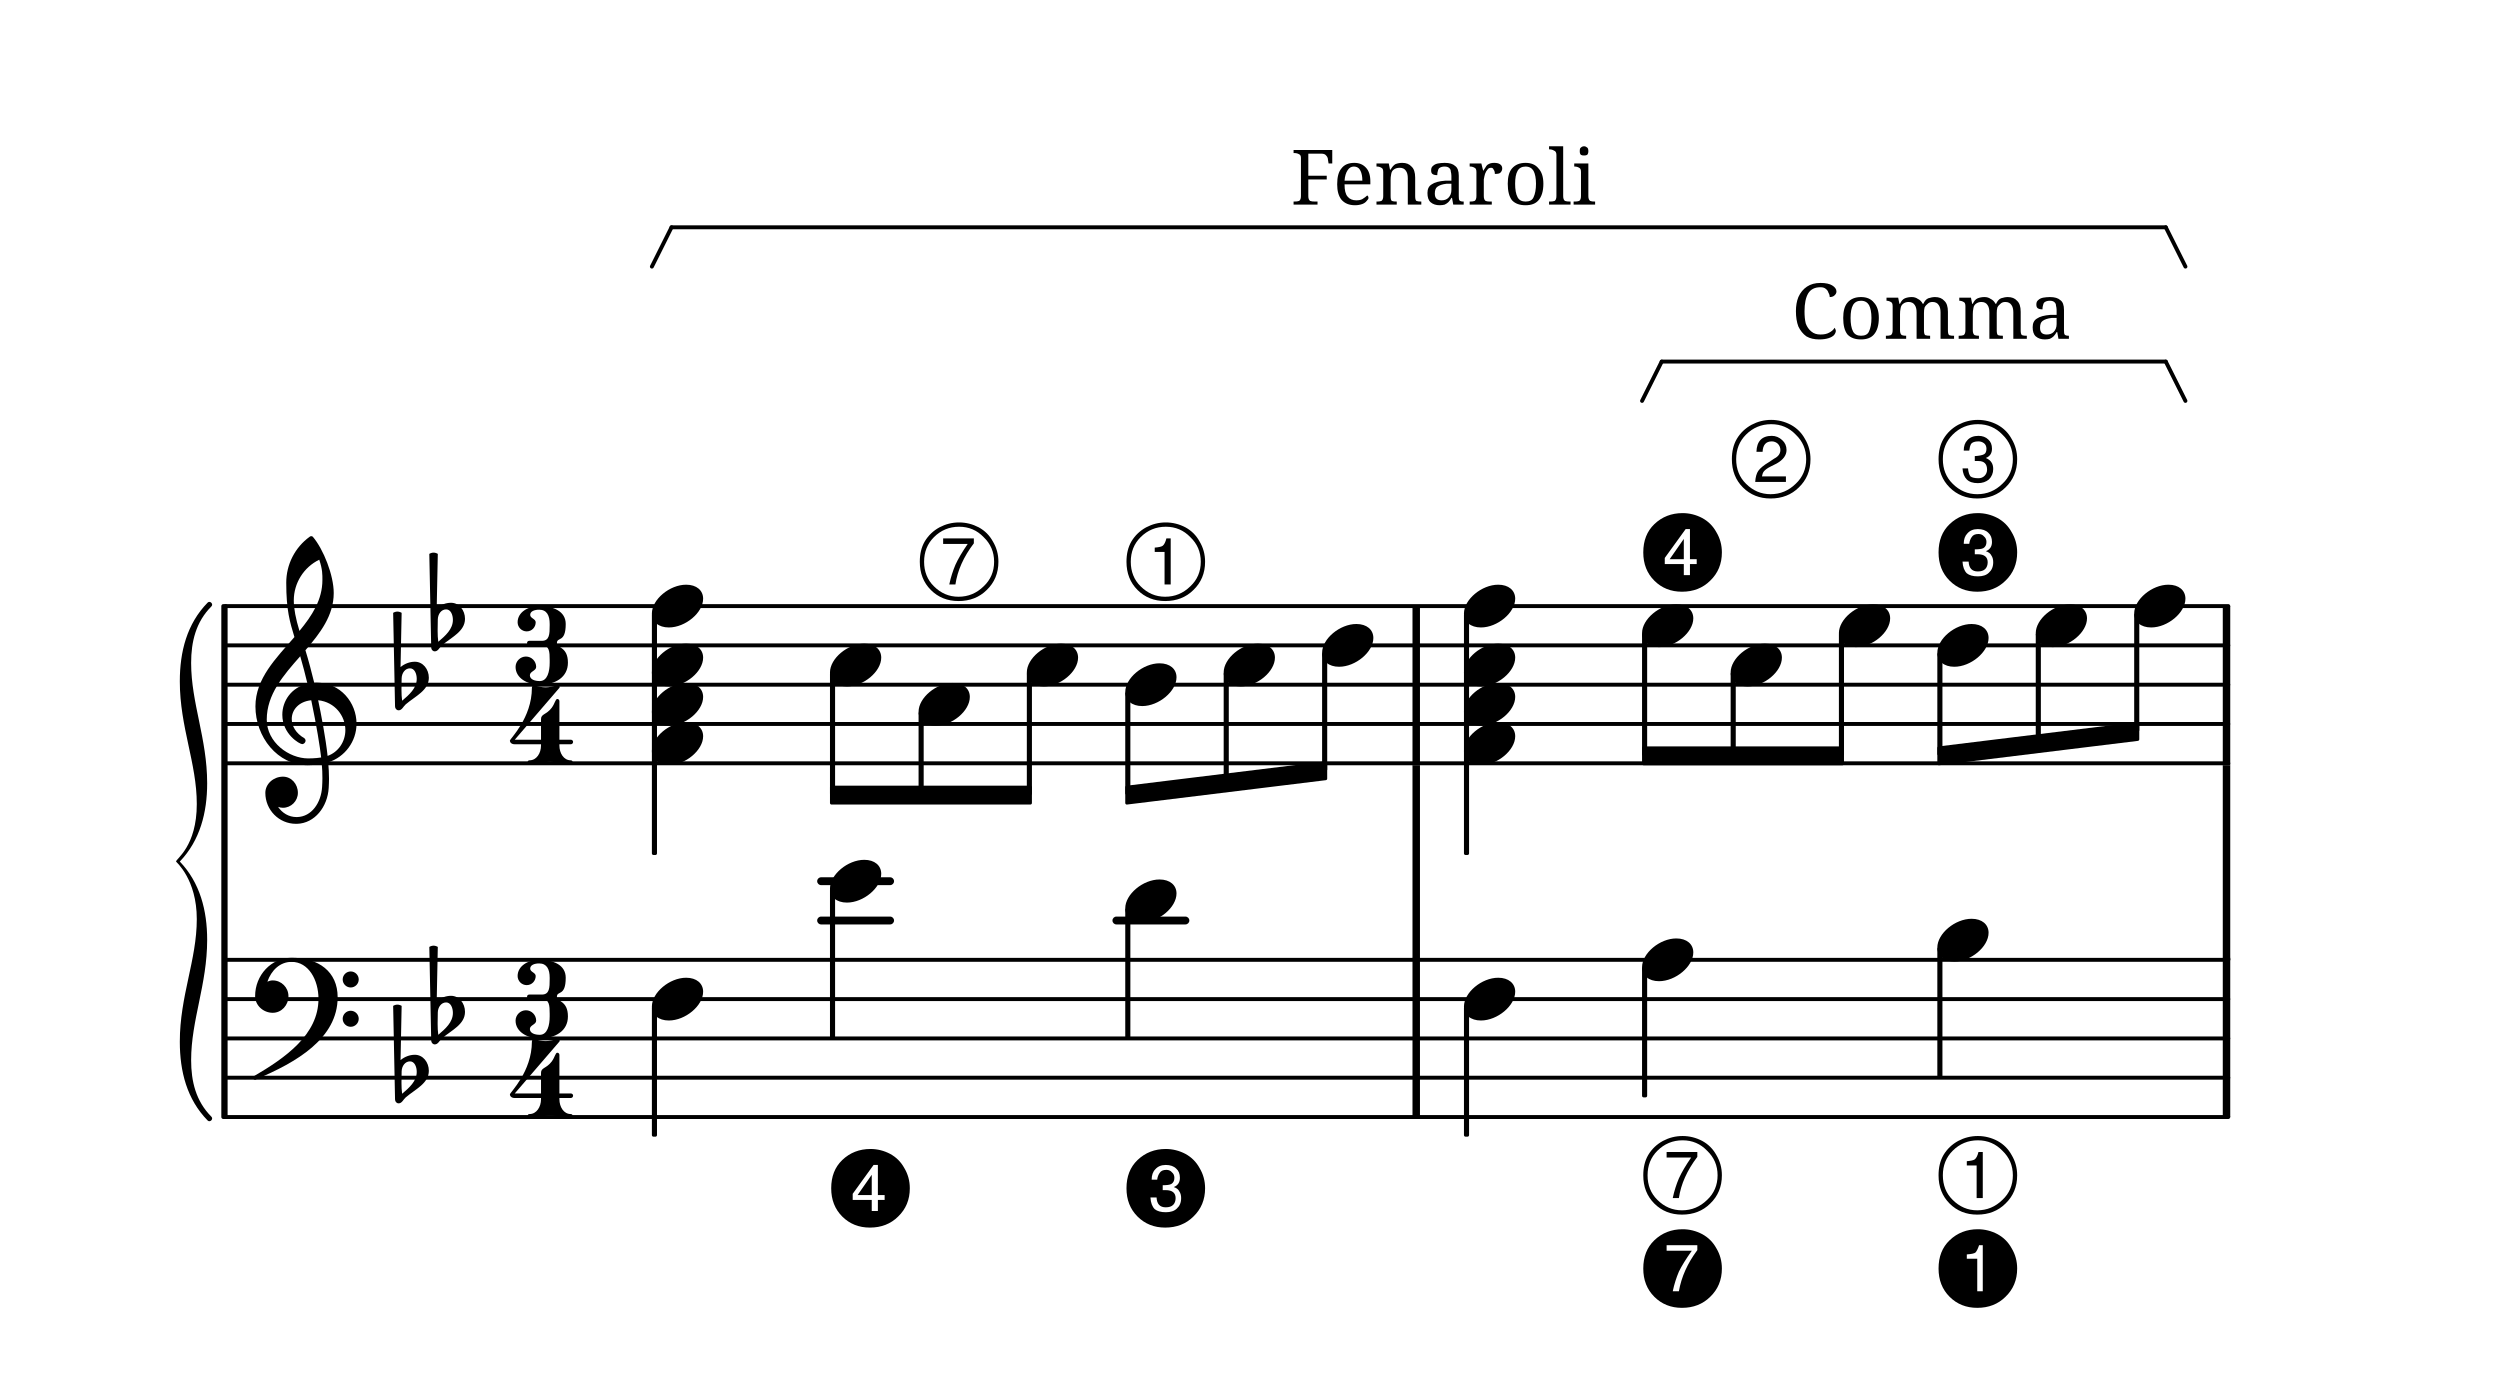
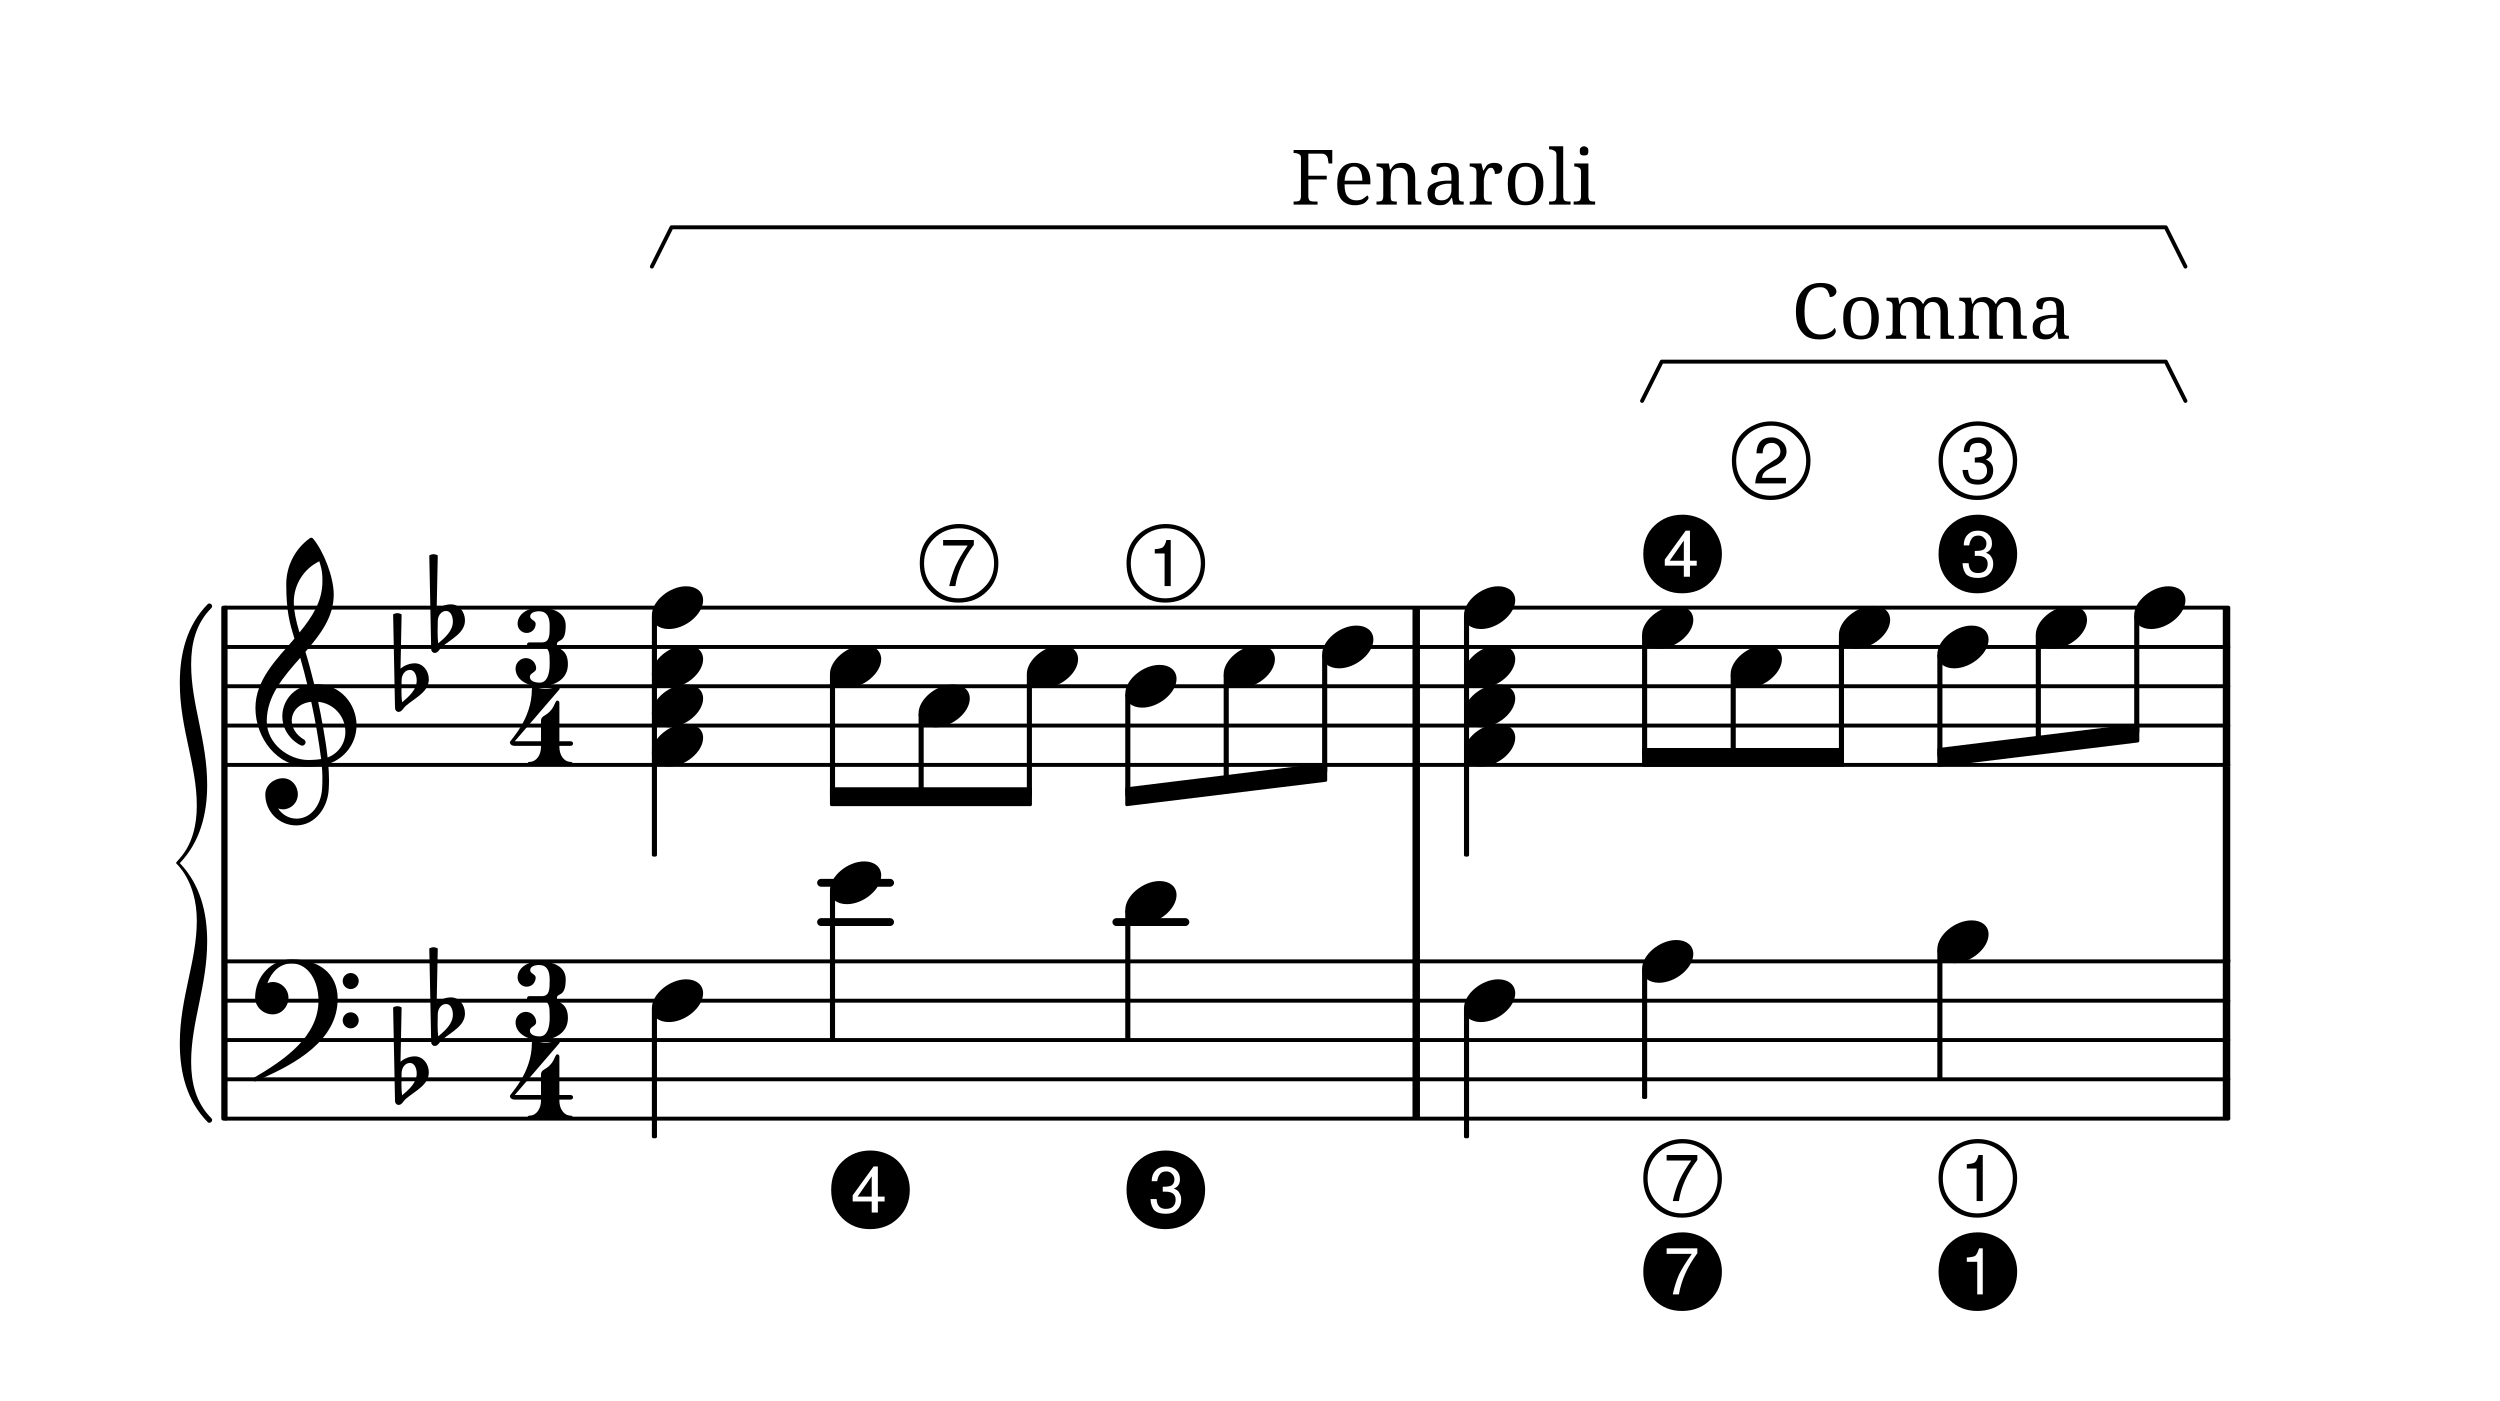
- <svg xmlns="http://www.w3.org/2000/svg" version="1.2" width="111.77mm" height="62.46mm" viewBox="0 -0 63.606 35.545">
-   <style type="text/css">
- 
- tspan { white-space: pre; }
- 
- </style>
-   <g transform="translate(5.6906, 19.4202)">
-     <line stroke-linejoin="round" stroke-linecap="round" stroke-width="0.1" stroke="currentColor" x1="0.05" y1="0" x2="51.002" y2="0" />
-   </g>
-   <g transform="translate(5.6906, 18.4202)">
-     <line stroke-linejoin="round" stroke-linecap="round" stroke-width="0.1" stroke="currentColor" x1="0.05" y1="0" x2="51.002" y2="0" />
-   </g>
-   <g transform="translate(5.6906, 17.4202)">
-     <line stroke-linejoin="round" stroke-linecap="round" stroke-width="0.1" stroke="currentColor" x1="0.05" y1="0" x2="51.002" y2="0" />
-   </g>
-   <g transform="translate(5.6906, 16.4202)">
-     <line stroke-linejoin="round" stroke-linecap="round" stroke-width="0.1" stroke="currentColor" x1="0.05" y1="0" x2="51.002" y2="0" />
-   </g>
-   <g transform="translate(5.6906, 15.4202)">
-     <line stroke-linejoin="round" stroke-linecap="round" stroke-width="0.1" stroke="currentColor" x1="0.05" y1="0" x2="51.002" y2="0" />
-   </g>
-   <g transform="translate(56.553, 3.8453)">
-     <rect x="0" y="15.625" width="0.19" height="4.95" ry="0" fill="currentColor" />
-   </g>
-   <g transform="translate(5.6906, 23.4202)">
-     <rect x="22.613" y="-0.1" width="1.956" height="0.2" ry="0.1" fill="currentColor" />
-   </g>
-   <g transform="translate(5.6906, 22.4202)">
-     <rect x="15.1" y="-0.1" width="1.956" height="0.2" ry="0.1" fill="currentColor" />
-   </g>
-   <g transform="translate(5.6906, 23.4202)">
-     <rect x="15.1" y="-0.1" width="1.956" height="0.2" ry="0.1" fill="currentColor" />
-   </g>
-   <g transform="translate(5.6906, 28.4202)">
-     <line stroke-linejoin="round" stroke-linecap="round" stroke-width="0.1" stroke="currentColor" x1="0.05" y1="0" x2="51.002" y2="0" />
-   </g>
-   <g transform="translate(5.6906, 27.4202)">
-     <line stroke-linejoin="round" stroke-linecap="round" stroke-width="0.1" stroke="currentColor" x1="0.05" y1="0" x2="51.002" y2="0" />
-   </g>
-   <g transform="translate(5.6906, 26.4202)">
-     <line stroke-linejoin="round" stroke-linecap="round" stroke-width="0.1" stroke="currentColor" x1="0.05" y1="0" x2="51.002" y2="0" />
-   </g>
-   <g transform="translate(5.6906, 25.4202)">
-     <line stroke-linejoin="round" stroke-linecap="round" stroke-width="0.1" stroke="currentColor" x1="0.05" y1="0" x2="51.002" y2="0" />
-   </g>
-   <g transform="translate(5.6906, 24.4202)">
-     <line stroke-linejoin="round" stroke-linecap="round" stroke-width="0.1" stroke="currentColor" x1="0.05" y1="0" x2="51.002" y2="0" />
-   </g>
-   <g transform="translate(56.553, 26.4202)">
-     <rect x="0" y="-2.05" width="0.19" height="4.05" ry="0" fill="currentColor" />
-   </g>
-   <g transform="translate(56.553, 17.4202)">
-     <rect x="0" y="-2" width="0.19" height="4.05" ry="0" fill="currentColor" />
-   </g>
-   <g transform="translate(35.9372, 3.8453)">
-     <rect x="0" y="15.625" width="0.19" height="4.95" ry="0" fill="currentColor" />
-   </g>
-   <g transform="translate(35.9372, 26.4202)">
-     <rect x="0" y="-2.05" width="0.19" height="4.05" ry="0" fill="currentColor" />
-   </g>
-   <g transform="translate(35.9372, 17.4202)">
-     <rect x="0" y="-2" width="0.19" height="4.05" ry="0" fill="currentColor" />
-   </g>
-   <g transform="translate(41.7777, 19.2302)">
-     <polygon stroke-linejoin="round" stroke-linecap="round" stroke-width="0.08" fill="currentColor" stroke="currentColor" points="5.098 -0.2 5.098 0.2 0.04 0.2 0.04 -0.2" />
-   </g>
-   <g transform="translate(16.5853, 15.4202)">
-     <path transform="scale(0.004, -0.004)" d="M218 136c66 0 108 -36 108 -89c0 -89 -113 -183 -218 -183c-66 0 -108 36 -108 89c0 89 113 183 218 183z" fill="currentColor" />
-   </g>
-   <g transform="translate(16.5853, 16.9202)">
-     <path transform="scale(0.004, -0.004)" d="M218 136c66 0 108 -36 108 -89c0 -89 -113 -183 -218 -183c-66 0 -108 36 -108 89c0 89 113 183 218 183z" fill="currentColor" />
-   </g>
-   <g transform="translate(16.5853, 17.9202)">
-     <path transform="scale(0.004, -0.004)" d="M218 136c66 0 108 -36 108 -89c0 -89 -113 -183 -218 -183c-66 0 -108 36 -108 89c0 89 113 183 218 183z" fill="currentColor" />
-   </g>
-   <g transform="translate(16.5853, 18.9202)">
-     <path transform="scale(0.004, -0.004)" d="M218 136c66 0 108 -36 108 -89c0 -89 -113 -183 -218 -183c-66 0 -108 36 -108 89c0 89 113 183 218 183z" fill="currentColor" />
-   </g>
-   <g transform="translate(6.4906, 18.4202)">
-     <path transform="scale(0.004, -0.004)" d="M266 -635h-6c-108 0 -195 88 -195 197c0 58 53 103 112 103c54 0 95 -47 95 -103c0 -52 -43 -95 -95 -95c-11 0 -21 2 -31 6c26 -39 68 -65 117 -65h4zM461 -203c68 24 113 90 113 164c0 90 -66 179 -173 190c19 -89 48 -242 60 -354zM74 28c0 -145 141 -247 264 -247 c1 0 47 0 82 6c-7 64 -29 203 -63 364c-79 -8 -124 -61 -124 -119c0 -44 25 -91 81 -123c5 -5 7 -10 7 -15c0 -11 -10 -22 -22 -22c-15 0 -126 62 -126 187c0 88 58 174 160 197c-14 58 -29 117 -46 175c-107 -121 -213 -243 -213 -403zM250 553c-29 96 -52 170 -52 346 c0 115 55 224 149 292c6 5 14 5 20 0c68 -80 133 -245 133 -358c0 -143 -86 -255 -180 -364c21 -68 39 -138 56 -207c2 0 7 1 13 1c155 0 256 -128 256 -261c0 -113 -74 -212 -180 -246c3 -35 5 -70 5 -105c0 -19 -1 -39 -2 -58c-7 -119 -88 -225 -202 -228l1 43 c93 2 153 92 159 191c1 18 2 37 2 55c0 31 -1 61 -4 92c-5 -1 -44 -8 -89 -8c-193 0 -333 180 -333 374c0 177 131 306 248 441zM428 916c0 34 1 66 -20 129c-99 -48 -162 -149 -162 -259c0 -52 12 -115 36 -194c80 97 146 198 146 324z" fill="currentColor" />
-   </g>
-   <g transform="translate(10.1106, 17.4202)">
-     <path transform="scale(0.004, -0.004)" d="M27 41l-1 -66v-11c0 -22 1 -44 4 -66c45 38 93 80 93 139c0 33 -14 67 -43 67c-31 0 -52 -30 -53 -63zM-15 -138l-12 595c8 5 18 8 27 8s19 -3 27 -8l-7 -345c25 21 58 34 91 34c52 0 89 -48 89 -102c0 -80 -86 -117 -147 -169c-15 -13 -24 -38 -45 -38 c-13 0 -23 11 -23 25z" fill="currentColor" />
-   </g>
-   <g transform="translate(11.0306, 15.9202)">
-     <path transform="scale(0.004, -0.004)" d="M27 41l-1 -66v-11c0 -22 1 -44 4 -66c45 38 93 80 93 139c0 33 -14 67 -43 67c-31 0 -52 -30 -53 -63zM-15 -138l-12 595c8 5 18 8 27 8s19 -3 27 -8l-7 -345c25 21 58 34 91 34c52 0 89 -48 89 -102c0 -80 -86 -117 -147 -169c-15 -13 -24 -38 -45 -38 c-13 0 -23 11 -23 25z" fill="currentColor" />
-   </g>
-   <g transform="translate(13.1172, 17.4202)">
-     <path transform="scale(0.004, -0.004)" d="M263 265c0 -33 70 -23 70 -125c0 -92 -79 -140 -179 -140c-79 0 -154 42 -154 113c0 36 30 66 66 66s65 -30 65 -66c0 -25 -40 -28 -40 -53c0 -27 32 -37 63 -37c49 0 63 61 63 117v16c0 54 -2 94 -50 94h-80c-10 0 -14 8 -14 15s4 14 14 14h80c49 0 50 43 50 99v8 c0 54 -18 91 -67 91c-28 0 -57 -9 -57 -33c0 -22 35 -25 35 -47c0 -32 -25 -58 -57 -58s-58 26 -58 58c0 64 67 103 137 103c91 0 169 -33 169 -114c0 -122 -56 -80 -56 -121z" fill="currentColor" />
-   </g>
-   <g transform="translate(12.9806, 19.4362)">
-     <path transform="scale(0.004, -0.004)" d="M196 117h117c0 -48 27 -94 72 -94c8 0 12 -5 12 -11s-4 -12 -12 -12c-44 0 -87 13 -131 13s-87 -13 -131 -13c-8 0 -12 6 -12 12s4 11 12 11c45 0 73 46 73 94zM-2 148c0 12 140 143 140 336c0 10 7 19 16 16c23 -7 47 -13 71 -13s48 6 71 13c14 4 23 -9 17 -16 l-284 -330h167v131c0 34 34 27 68 72c22 30 23 56 36 56c6 0 13 -5 13 -14v-245h72c10 0 15 -7 15 -14s-5 -15 -15 -15h-72v-8h-117v8h-167c-23 0 -31 14 -31 23z" fill="currentColor" />
-   </g>
-   <g transform="translate(16.5853, 25.4202)">
-     <path transform="scale(0.004, -0.004)" d="M218 136c66 0 108 -36 108 -89c0 -89 -113 -183 -218 -183c-66 0 -108 36 -108 89c0 89 113 183 218 183z" fill="currentColor" />
-   </g>
-   <g transform="translate(6.4906, 25.4202)">
-     <path transform="scale(0.004, -0.004)" d="M557 -125c0 28 23 51 51 51s51 -23 51 -51s-23 -51 -51 -51s-51 23 -51 51zM557 125c0 28 23 51 51 51s51 -23 51 -51s-23 -51 -51 -51s-51 23 -51 51zM232 263c172 0 293 -88 293 -251c0 -263 -263 -414 -516 -521c-3 -3 -6 -4 -9 -4c-7 0 -13 6 -13 13c0 3 1 6 4 9 c202 118 412 265 412 493c0 120 -63 235 -171 235c-74 0 -129 -54 -154 -126c11 5 22 8 34 8c55 0 100 -45 100 -100c0 -58 -44 -106 -100 -106c-60 0 -112 47 -112 106c0 133 102 244 232 244z" fill="currentColor" />
-   </g>
-   <g transform="translate(10.1106, 27.4202)">
-     <path transform="scale(0.004, -0.004)" d="M27 41l-1 -66v-11c0 -22 1 -44 4 -66c45 38 93 80 93 139c0 33 -14 67 -43 67c-31 0 -52 -30 -53 -63zM-15 -138l-12 595c8 5 18 8 27 8s19 -3 27 -8l-7 -345c25 21 58 34 91 34c52 0 89 -48 89 -102c0 -80 -86 -117 -147 -169c-15 -13 -24 -38 -45 -38 c-13 0 -23 11 -23 25z" fill="currentColor" />
-   </g>
-   <g transform="translate(11.0306, 25.9202)">
-     <path transform="scale(0.004, -0.004)" d="M27 41l-1 -66v-11c0 -22 1 -44 4 -66c45 38 93 80 93 139c0 33 -14 67 -43 67c-31 0 -52 -30 -53 -63zM-15 -138l-12 595c8 5 18 8 27 8s19 -3 27 -8l-7 -345c25 21 58 34 91 34c52 0 89 -48 89 -102c0 -80 -86 -117 -147 -169c-15 -13 -24 -38 -45 -38 c-13 0 -23 11 -23 25z" fill="currentColor" />
-   </g>
-   <g transform="translate(13.1172, 26.4202)">
-     <path transform="scale(0.004, -0.004)" d="M263 265c0 -33 70 -23 70 -125c0 -92 -79 -140 -179 -140c-79 0 -154 42 -154 113c0 36 30 66 66 66s65 -30 65 -66c0 -25 -40 -28 -40 -53c0 -27 32 -37 63 -37c49 0 63 61 63 117v16c0 54 -2 94 -50 94h-80c-10 0 -14 8 -14 15s4 14 14 14h80c49 0 50 43 50 99v8 c0 54 -18 91 -67 91c-28 0 -57 -9 -57 -33c0 -22 35 -25 35 -47c0 -32 -25 -58 -57 -58s-58 26 -58 58c0 64 67 103 137 103c91 0 169 -33 169 -114c0 -122 -56 -80 -56 -121z" fill="currentColor" />
-   </g>
-   <g transform="translate(12.9806, 28.4362)">
-     <path transform="scale(0.004, -0.004)" d="M196 117h117c0 -48 27 -94 72 -94c8 0 12 -5 12 -11s-4 -12 -12 -12c-44 0 -87 13 -131 13s-87 -13 -131 -13c-8 0 -12 6 -12 12s4 11 12 11c45 0 73 46 73 94zM-2 148c0 12 140 143 140 336c0 10 7 19 16 16c23 -7 47 -13 71 -13s48 6 71 13c14 4 23 -9 17 -16 l-284 -330h167v131c0 34 34 27 68 72c22 30 23 56 36 56c6 0 13 -5 13 -14v-245h72c10 0 15 -7 15 -14s-5 -15 -15 -15h-72v-8h-117v8h-167c-23 0 -31 14 -31 23z" fill="currentColor" />
-   </g>
-   <g transform="translate(16.6503, 17.4202)">
-     <rect x="-0.065" y="-1.814" width="0.13" height="6.147" ry="0.04" fill="currentColor" />
-   </g>
-   <g transform="translate(16.6503, 26.4202)">
-     <rect x="-0.065" y="-0.814" width="0.13" height="3.314" ry="0.04" fill="currentColor" />
-   </g>
-   <g transform="translate(21.1165, 16.9202)">
-     <path transform="scale(0.004, -0.004)" d="M218 136c66 0 108 -36 108 -89c0 -89 -113 -183 -218 -183c-66 0 -108 36 -108 89c0 89 113 183 218 183z" fill="currentColor" />
-   </g>
-   <g transform="translate(21.1165, 22.4202)">
-     <path transform="scale(0.004, -0.004)" d="M218 136c66 0 108 -36 108 -89c0 -89 -113 -183 -218 -183c-66 0 -108 36 -108 89c0 89 113 183 218 183z" fill="currentColor" />
-   </g>
-   <g class="scale-degree">
-     <g transform="translate(21.1165, 30.8112)">
-       <text font-family="serif" font-size="2.2" text-anchor="start" fill="currentColor">
-         <tspan>➍</tspan>
-       </text>
-     </g>
-   </g>
-   <g transform="translate(21.1815, 17.4202)">
-     <rect x="-0.065" y="-0.314" width="0.13" height="3.124" ry="0.04" fill="currentColor" />
-   </g>
-   <g transform="translate(21.1815, 26.4202)">
-     <rect x="-0.065" y="-3.814" width="0.13" height="3.814" ry="0.04" fill="currentColor" />
-   </g>
-   <g transform="translate(23.3707, 17.9202)">
-     <path transform="scale(0.004, -0.004)" d="M218 136c66 0 108 -36 108 -89c0 -89 -113 -183 -218 -183c-66 0 -108 36 -108 89c0 89 113 183 218 183z" fill="currentColor" />
-   </g>
-   <g class="scale-degree">
-     <g transform="translate(23.3707, 14.8702)">
-       <text font-family="serif" font-size="2.2" text-anchor="start" fill="currentColor">
-         <tspan>➆</tspan>
-       </text>
-     </g>
-   </g>
-   <g transform="translate(23.4357, 17.4202)">
-     <rect x="-0.065" y="0.686" width="0.13" height="2.124" ry="0.04" fill="currentColor" />
-   </g>
-   <g class="schema">
-     <g transform="translate(45.5833, 8.6204)">
-       <text font-family="serif" font-size="1.96" text-anchor="start" fill="currentColor">
-         <tspan>Comma</tspan>
-       </text>
-     </g>
-   </g>
-   <g transform="translate(26.1249, 16.9202)">
-     <path transform="scale(0.004, -0.004)" d="M218 136c66 0 108 -36 108 -89c0 -89 -113 -183 -218 -183c-66 0 -108 36 -108 89c0 89 113 183 218 183z" fill="currentColor" />
-   </g>
-   <g transform="translate(26.1899, 17.4202)">
-     <rect x="-0.065" y="-0.314" width="0.13" height="3.124" ry="0.04" fill="currentColor" />
-   </g>
-   <g class="schema">
-     <g transform="translate(41.7777, 9.2)">
-       <line stroke-linejoin="round" stroke-linecap="round" stroke-width="0.1" stroke="currentColor" x1="13.325" y1="-0" x2="13.825" y2="1" />
-     </g>
-     <g transform="translate(41.7777, 9.2)">
-       <line stroke-linejoin="round" stroke-linecap="round" stroke-width="0.1" stroke="currentColor" x1="0.5" y1="-0" x2="0" y2="1" />
-     </g>
-     <g transform="translate(41.7777, 9.2)">
-       <line stroke-linejoin="round" stroke-linecap="round" stroke-width="0.1" stroke="currentColor" x1="0.5" y1="-0" x2="13.325" y2="-0" />
-     </g>
-   </g>
-   <g transform="translate(28.6291, 17.4202)">
-     <path transform="scale(0.004, -0.004)" d="M218 136c66 0 108 -36 108 -89c0 -89 -113 -183 -218 -183c-66 0 -108 36 -108 89c0 89 113 183 218 183z" fill="currentColor" />
-   </g>
-   <g class="scale-degree">
-     <g transform="translate(28.6291, 14.8702)">
-       <text font-family="serif" font-size="2.2" text-anchor="start" fill="currentColor">
-         <tspan>➀</tspan>
-       </text>
-     </g>
-   </g>
-   <g transform="translate(28.6291, 22.9202)">
-     <path transform="scale(0.004, -0.004)" d="M218 136c66 0 108 -36 108 -89c0 -89 -113 -183 -218 -183c-66 0 -108 36 -108 89c0 89 113 183 218 183z" fill="currentColor" />
-   </g>
-   <g class="scale-degree">
-     <g transform="translate(28.6291, 30.8112)">
-       <text font-family="serif" font-size="2.2" text-anchor="start" fill="currentColor">
-         <tspan>➌</tspan>
-       </text>
-     </g>
-   </g>
-   <g transform="translate(28.6941, 17.4202)">
-     <rect x="-0.065" y="0.186" width="0.13" height="2.616" ry="0.04" fill="currentColor" />
-   </g>
-   <g transform="translate(28.6941, 26.4202)">
-     <rect x="-0.065" y="-3.314" width="0.13" height="3.314" ry="0.04" fill="currentColor" />
-   </g>
-   <g transform="translate(31.1333, 16.9202)">
-     <path transform="scale(0.004, -0.004)" d="M218 136c66 0 108 -36 108 -89c0 -89 -113 -183 -218 -183c-66 0 -108 36 -108 89c0 89 113 183 218 183z" fill="currentColor" />
-   </g>
-   <g transform="translate(31.1983, 17.4202)">
-     <rect x="-0.065" y="-0.314" width="0.13" height="2.814" ry="0.04" fill="currentColor" />
-   </g>
-   <g transform="translate(33.6375, 16.4202)">
-     <path transform="scale(0.004, -0.004)" d="M218 136c66 0 108 -36 108 -89c0 -89 -113 -183 -218 -183c-66 0 -108 36 -108 89c0 89 113 183 218 183z" fill="currentColor" />
-   </g>
-   <g transform="translate(33.7025, 17.4202)">
-     <rect x="-0.065" y="-0.814" width="0.13" height="3.012" ry="0.04" fill="currentColor" />
-   </g>
-   <g transform="translate(28.6291, 20.2302)">
-     <polygon stroke-linejoin="round" stroke-linecap="round" stroke-width="0.08" fill="currentColor" stroke="currentColor" points="5.098 -0.82 5.098 -0.42 0.04 0.2 0.04 -0.2" />
-   </g>
-   <g transform="translate(21.1165, 20.2302)">
-     <polygon stroke-linejoin="round" stroke-linecap="round" stroke-width="0.08" fill="currentColor" stroke="currentColor" points="5.098 -0.2 5.098 0.2 0.04 0.2 0.04 -0.2" />
-   </g>
-   <g transform="translate(37.2466, 15.4202)">
-     <path transform="scale(0.004, -0.004)" d="M218 136c66 0 108 -36 108 -89c0 -89 -113 -183 -218 -183c-66 0 -108 36 -108 89c0 89 113 183 218 183z" fill="currentColor" />
-   </g>
-   <g transform="translate(37.2466, 16.9202)">
-     <path transform="scale(0.004, -0.004)" d="M218 136c66 0 108 -36 108 -89c0 -89 -113 -183 -218 -183c-66 0 -108 36 -108 89c0 89 113 183 218 183z" fill="currentColor" />
-   </g>
-   <g transform="translate(37.2466, 17.9202)">
-     <path transform="scale(0.004, -0.004)" d="M218 136c66 0 108 -36 108 -89c0 -89 -113 -183 -218 -183c-66 0 -108 36 -108 89c0 89 113 183 218 183z" fill="currentColor" />
-   </g>
-   <g transform="translate(37.2466, 18.9202)">
-     <path transform="scale(0.004, -0.004)" d="M218 136c66 0 108 -36 108 -89c0 -89 -113 -183 -218 -183c-66 0 -108 36 -108 89c0 89 113 183 218 183z" fill="currentColor" />
-   </g>
-   <g transform="translate(37.2466, 25.4202)">
-     <path transform="scale(0.004, -0.004)" d="M218 136c66 0 108 -36 108 -89c0 -89 -113 -183 -218 -183c-66 0 -108 36 -108 89c0 89 113 183 218 183z" fill="currentColor" />
-   </g>
-   <g transform="translate(5.6306, 21.9202)">
-     <rect x="0" y="-6.55" width="0.16" height="13.1" ry="0.05" fill="currentColor" />
-   </g>
-   <g transform="translate(37.3116, 17.4202)">
-     <rect x="-0.065" y="-1.814" width="0.13" height="6.147" ry="0.04" fill="currentColor" />
-   </g>
-   <g transform="translate(37.3116, 26.4202)">
-     <rect x="-0.065" y="-0.814" width="0.13" height="3.314" ry="0.04" fill="currentColor" />
-   </g>
-   <g transform="translate(49.2904, 19.2302)">
-     <polygon stroke-linejoin="round" stroke-linecap="round" stroke-width="0.08" fill="currentColor" stroke="currentColor" points="5.098 -0.82 5.098 -0.42 0.04 0.2 0.04 -0.2" />
-   </g>
-   <g transform="translate(5.3306, 21.9202)">
-     <path transform="scale(0.004, -0.004)" d="M-81 -366c0 255 -132 363 -132 366c0 18 132 96 132 366c0 261 -108 489 -108 780c0 189 45 366 177 501c15 15 39 -9 24 -24c-99 -99 -129 -225 -129 -360c0 -255 102 -480 102 -765c0 -186 -45 -363 -174 -498c129 -135 174 -312 174 -498c0 -285 -102 -510 -102 -765 c0 -135 30 -261 129 -360c15 -15 -9 -39 -24 -24c-132 135 -177 312 -177 501c0 291 108 519 108 780z" fill="currentColor" />
-   </g>
-   <g transform="translate(41.7777, 15.9202)">
-     <path transform="scale(0.004, -0.004)" d="M218 136c66 0 108 -36 108 -89c0 -89 -113 -183 -218 -183c-66 0 -108 36 -108 89c0 89 113 183 218 183z" fill="currentColor" />
-   </g>
-   <g class="scale-degree">
-     <g transform="translate(41.7777, 14.633)">
-       <text font-family="serif" font-size="2.2" text-anchor="start" fill="currentColor">
-         <tspan>➍</tspan>
-       </text>
-     </g>
-   </g>
-   <g transform="translate(41.7777, 24.4202)">
-     <path transform="scale(0.004, -0.004)" d="M218 136c66 0 108 -36 108 -89c0 -89 -113 -183 -218 -183c-66 0 -108 36 -108 89c0 89 113 183 218 183z" fill="currentColor" />
-   </g>
-   <g class="scale-degree">
-     <g transform="translate(41.7777, 30.4812)">
-       <text font-family="serif" font-size="2.2" text-anchor="start" fill="currentColor">
-         <tspan>➆</tspan>
-       </text>
-     </g>
-   </g>
-   <g class="scale-degree">
-     <g transform="translate(41.7777, 32.8531)">
-       <text font-family="serif" font-size="2.2" text-anchor="start" fill="currentColor">
-         <tspan>➐</tspan>
-       </text>
-     </g>
-   </g>
-   <g transform="translate(41.8427, 17.4202)">
-     <rect x="-0.065" y="-1.314" width="0.13" height="3.124" ry="0.04" fill="currentColor" />
-   </g>
-   <g transform="translate(41.8427, 26.4202)">
-     <rect x="-0.065" y="-1.814" width="0.13" height="3.314" ry="0.04" fill="currentColor" />
-   </g>
-   <g transform="translate(44.0319, 16.9202)">
-     <path transform="scale(0.004, -0.004)" d="M218 136c66 0 108 -36 108 -89c0 -89 -113 -183 -218 -183c-66 0 -108 36 -108 89c0 89 113 183 218 183z" fill="currentColor" />
-   </g>
-   <g class="scale-degree">
-     <g transform="translate(44.0319, 12.2611)">
-       <text font-family="serif" font-size="2.2" text-anchor="start" fill="currentColor">
-         <tspan>➁</tspan>
-       </text>
-     </g>
-   </g>
-   <g transform="translate(44.0969, 17.4202)">
-     <rect x="-0.065" y="-0.314" width="0.13" height="2.124" ry="0.04" fill="currentColor" />
-   </g>
-   <g transform="translate(46.7861, 15.9202)">
-     <path transform="scale(0.004, -0.004)" d="M218 136c66 0 108 -36 108 -89c0 -89 -113 -183 -218 -183c-66 0 -108 36 -108 89c0 89 113 183 218 183z" fill="currentColor" />
-   </g>
-   <g transform="translate(46.8511, 17.4202)">
-     <rect x="-0.065" y="-1.314" width="0.13" height="3.124" ry="0.04" fill="currentColor" />
-   </g>
-   <g transform="translate(49.2904, 16.4202)">
-     <path transform="scale(0.004, -0.004)" d="M218 136c66 0 108 -36 108 -89c0 -89 -113 -183 -218 -183c-66 0 -108 36 -108 89c0 89 113 183 218 183z" fill="currentColor" />
-   </g>
-   <g class="scale-degree">
-     <g transform="translate(49.2904, 14.633)">
-       <text font-family="serif" font-size="2.2" text-anchor="start" fill="currentColor">
-         <tspan>➌</tspan>
-       </text>
-     </g>
-   </g>
-   <g class="scale-degree">
-     <g transform="translate(49.2904, 12.2611)">
-       <text font-family="serif" font-size="2.2" text-anchor="start" fill="currentColor">
-         <tspan>➂</tspan>
-       </text>
-     </g>
-   </g>
-   <g transform="translate(49.2904, 23.9202)">
-     <path transform="scale(0.004, -0.004)" d="M218 136c66 0 108 -36 108 -89c0 -89 -113 -183 -218 -183c-66 0 -108 36 -108 89c0 89 113 183 218 183z" fill="currentColor" />
-   </g>
-   <g class="scale-degree">
-     <g transform="translate(49.2904, 30.4812)">
-       <text font-family="serif" font-size="2.2" text-anchor="start" fill="currentColor">
-         <tspan>➀</tspan>
-       </text>
-     </g>
-   </g>
-   <g class="scale-degree">
-     <g transform="translate(49.2904, 32.8531)">
-       <text font-family="serif" font-size="2.2" text-anchor="start" fill="currentColor">
-         <tspan>➊</tspan>
-       </text>
-     </g>
-   </g>
-   <g transform="translate(49.3554, 17.4202)">
-     <rect x="-0.065" y="-0.814" width="0.13" height="2.616" ry="0.04" fill="currentColor" />
-   </g>
-   <g transform="translate(49.3554, 26.4202)">
-     <rect x="-0.065" y="-2.314" width="0.13" height="3.314" ry="0.04" fill="currentColor" />
-   </g>
-   <g class="schema">
-     <g transform="translate(32.8335, 5.2062)">
-       <text font-family="serif" font-size="1.96" text-anchor="start" fill="currentColor">
-         <tspan>Fenaroli</tspan>
-       </text>
-     </g>
-   </g>
-   <g transform="translate(51.7946, 15.9202)">
-     <path transform="scale(0.004, -0.004)" d="M218 136c66 0 108 -36 108 -89c0 -89 -113 -183 -218 -183c-66 0 -108 36 -108 89c0 89 113 183 218 183z" fill="currentColor" />
-   </g>
-   <g transform="translate(51.8596, 17.4202)">
-     <rect x="-0.065" y="-1.314" width="0.13" height="2.814" ry="0.04" fill="currentColor" />
-   </g>
-   <g class="schema">
-     <g transform="translate(16.5853, 5.783)">
-       <line stroke-linejoin="round" stroke-linecap="round" stroke-width="0.1" stroke="currentColor" x1="38.518" y1="-0" x2="39.018" y2="1" />
-     </g>
-     <g transform="translate(16.5853, 5.783)">
-       <line stroke-linejoin="round" stroke-linecap="round" stroke-width="0.1" stroke="currentColor" x1="0.5" y1="-0" x2="0" y2="1" />
-     </g>
-     <g transform="translate(16.5853, 5.783)">
-       <line stroke-linejoin="round" stroke-linecap="round" stroke-width="0.1" stroke="currentColor" x1="0.5" y1="-0" x2="38.518" y2="-0" />
-     </g>
-   </g>
-   <g transform="translate(54.2988, 15.4202)">
-     <path transform="scale(0.004, -0.004)" d="M218 136c66 0 108 -36 108 -89c0 -89 -113 -183 -218 -183c-66 0 -108 36 -108 89c0 89 113 183 218 183z" fill="currentColor" />
-   </g>
-   <g transform="translate(54.3638, 17.4202)">
-     <rect x="-0.065" y="-1.814" width="0.13" height="3.012" ry="0.04" fill="currentColor" />
-   </g>
+ <svg xmlns="http://www.w3.org/2000/svg" xmlns:xlink="http://www.w3.org/1999/xlink" width="422.438" height="62.6mm" version="1.2" viewBox="0 0 63.606 35.624">
+   <defs>
+     <path id="reuse-0" fill="currentColor" d="M218 136c66 0 108-36 108-89 0-89-113-183-218-183C42-136 0-100 0-47c0 89 113 183 218 183z" />
+     <path id="reuse-1" fill="currentColor" d="m27 41-1-66v-11c0-22 1-44 4-66 45 38 93 80 93 139 0 33-14 67-43 67-31 0-52-30-53-63zm-42-179-12 595c8 5 18 8 27 8s19-3 27-8l-7-345c25 21 58 34 91 34 52 0 89-48 89-102 0-80-86-117-147-169-15-13-24-38-45-38-13 0-23 11-23 25z" />
+     <path id="reuse-2" fill="currentColor" d="M263 265c0-33 70-23 70-125C333 48 254 0 154 0 75 0 0 42 0 113c0 36 30 66 66 66s65-30 65-66c0-25-40-28-40-53 0-27 32-37 63-37 49 0 63 61 63 117v16c0 54-2 94-50 94H87c-10 0-14 8-14 15s4 14 14 14h80c49 0 50 43 50 99v8c0 54-18 91-67 91-28 0-57-9-57-33 0-22 35-25 35-47 0-32-25-58-57-58s-58 26-58 58c0 64 67 103 137 103 91 0 169-33 169-114 0-122-56-80-56-121z" />
+     <path id="reuse-3" fill="currentColor" d="M196 117h117c0-48 27-94 72-94 8 0 12-5 12-11s-4-12-12-12c-44 0-87 13-131 13S167 0 123 0c-8 0-12 6-12 12s4 11 12 11c45 0 73 46 73 94zM-2 148c0 12 140 143 140 336 0 10 7 19 16 16 23-7 47-13 71-13s48 6 71 13c14 4 23-9 17-16L29 154h167v131c0 34 34 27 68 72 22 30 23 56 36 56 6 0 13-5 13-14V154h72c10 0 15-7 15-14s-5-15-15-15h-72v-8H196v8H29c-23 0-31 14-31 23z" />
+   </defs>
+   <style>
+         tspan{white-space:pre}
+     </style>
+   <path stroke="currentColor" stroke-linecap="round" stroke-linejoin="round" stroke-width=".1" d="M5.74 19.46h50.953m-50.953-1h50.953m-50.953-1h50.953m-50.953-1h50.953m-50.953-1h50.953" />
+   <rect width=".19" height="4.95" y="15.665" fill="currentColor" ry="0" transform="translate(56.553 3.845)" />
+   <rect width="1.956" height=".2" x="22.613" y="-.1" fill="currentColor" ry=".1" transform="translate(5.69 23.46)" />
+   <rect width="1.956" height=".2" x="15.1" y="-.1" fill="currentColor" ry=".1" transform="translate(5.69 22.46)" />
+   <rect width="1.956" height=".2" x="15.1" y="-.1" fill="currentColor" ry=".1" transform="translate(5.69 23.46)" />
+   <path stroke="currentColor" stroke-linecap="round" stroke-linejoin="round" stroke-width=".1" d="M5.74 28.46h50.953m-50.953-1h50.953m-50.953-1h50.953m-50.953-1h50.953m-50.953-1h50.953" />
+   <rect width=".19" height="4.05" y="-2.05" fill="currentColor" ry="0" transform="translate(56.553 26.46)" />
+   <rect width=".19" height="4.05" y="-2" fill="currentColor" ry="0" transform="translate(56.553 17.46)" />
+   <rect width=".19" height="4.95" y="15.665" fill="currentColor" ry="0" transform="translate(35.937 3.845)" />
+   <rect width=".19" height="4.05" y="-2.05" fill="currentColor" ry="0" transform="translate(35.937 26.46)" />
+   <rect width=".19" height="4.05" y="-2" fill="currentColor" ry="0" transform="translate(35.937 17.46)" />
+   <path fill="currentColor" stroke="currentColor" stroke-linecap="round" stroke-linejoin="round" stroke-width=".08" d="M46.876 19.07v.4h-5.058v-.4z" />
+   <use xlink:href="#reuse-0" transform="matrix(.004 0 0 -.004 16.585 15.46)" />
+   <use xlink:href="#reuse-0" transform="matrix(.004 0 0 -.004 16.585 16.96)" />
+   <use xlink:href="#reuse-0" transform="matrix(.004 0 0 -.004 16.585 17.96)" />
+   <use xlink:href="#reuse-0" transform="matrix(.004 0 0 -.004 16.585 18.96)" />
+   <path fill="currentColor" d="M7.555 21H7.53a.783.783 0 0 1-.78-.788c0-.232.212-.412.448-.412.216 0 .38.188.38.412 0 .208-.172.38-.38.38a.326.326 0 0 1-.124-.024c.104.156.272.26.468.26h.016zm.78-1.728a.69.69 0 0 0 .452-.656.764.764 0 0 0-.692-.76c.076.356.192.968.24 1.416zm-1.548-.924c0 .58.564.988 1.056.988.004 0 .188 0 .328-.024a17.343 17.343 0 0 0-.252-1.456c-.316.032-.496.244-.496.476 0 .176.1.364.324.492.02.02.028.04.028.06 0 .044-.04.088-.088.088-.06 0-.504-.248-.504-.748 0-.352.232-.696.64-.788a15.048 15.048 0 0 0-.184-.7c-.428.484-.852.972-.852 1.612zm.704-2.1c-.116-.384-.208-.68-.208-1.384 0-.46.22-.896.596-1.168a.06.06 0 0 1 .08 0c.272.32.532.98.532 1.432 0 .572-.344 1.02-.72 1.456.084.272.156.552.224.828.008 0 .028-.004.052-.004.62 0 1.024.512 1.024 1.044 0 .452-.296.848-.72.984.012.14.02.28.02.42 0 .076-.004.156-.008.232-.028.476-.352.9-.808.912l.004-.172c.372-.008.612-.368.636-.764a3.775 3.775 0 0 0-.008-.588c-.02.004-.176.032-.356.032-.772 0-1.332-.72-1.332-1.496 0-.708.524-1.224.992-1.764zm.712-1.452c0-.136.004-.264-.08-.516a1.153 1.153 0 0 0-.648 1.036c0 .208.048.46.144.776.32-.388.584-.792.584-1.296z" />
+   <use xlink:href="#reuse-1" transform="matrix(.004 0 0 -.004 10.11 17.46)" />
+   <use xlink:href="#reuse-1" transform="matrix(.004 0 0 -.004 11.03 15.96)" />
+   <use xlink:href="#reuse-2" transform="matrix(.004 0 0 -.004 13.117 17.46)" />
+   <use xlink:href="#reuse-3" transform="matrix(.004 0 0 -.004 12.98 19.476)" />
+   <use xlink:href="#reuse-0" transform="matrix(.004 0 0 -.004 16.585 25.46)" />
+   <path fill="currentColor" d="M8.719 25.96c0-.112.092-.204.204-.204s.204.092.204.204-.092.204-.204.204-.204-.092-.204-.204zm0-1c0-.112.092-.204.204-.204s.204.092.204.204-.092.204-.204.204-.204-.092-.204-.204zm-1.3-.552c.688 0 1.172.352 1.172 1.004 0 1.052-1.052 1.656-2.064 2.084a.049.049 0 0 1-.036.016.053.053 0 0 1-.052-.052c0-.012.004-.024.016-.036.808-.472 1.648-1.06 1.648-1.972 0-.48-.252-.94-.684-.94-.296 0-.516.216-.616.504a.323.323 0 0 1 .136-.032c.22 0 .4.18.4.4 0 .232-.176.424-.4.424-.24 0-.448-.188-.448-.424 0-.532.408-.976.928-.976z" />
+   <use xlink:href="#reuse-1" transform="matrix(.004 0 0 -.004 10.11 27.46)" />
+   <use xlink:href="#reuse-1" transform="matrix(.004 0 0 -.004 11.03 25.96)" />
+   <use xlink:href="#reuse-2" transform="matrix(.004 0 0 -.004 13.117 26.46)" />
+   <use xlink:href="#reuse-3" transform="matrix(.004 0 0 -.004 12.98 28.476)" />
+   <rect width=".13" height="6.147" x="-.065" y="-1.814" fill="currentColor" ry=".04" transform="translate(16.65 17.46)" />
+   <rect width=".13" height="3.314" x="-.065" y="-.814" fill="currentColor" ry=".04" transform="translate(16.65 26.46)" />
+   <use xlink:href="#reuse-0" transform="matrix(.004 0 0 -.004 21.116 16.96)" />
+   <use xlink:href="#reuse-0" transform="matrix(.004 0 0 -.004 21.116 22.46)" />
+   <text fill="currentColor" class="scale-degree" font-family="serif" font-size="2.2" transform="translate(21.116 30.85)">
+     <tspan>➍</tspan>
+   </text>
+   <rect width=".13" height="3.124" x="-.065" y="-.314" fill="currentColor" ry=".04" transform="translate(21.181 17.46)" />
+   <rect width=".13" height="3.814" x="-.065" y="-3.814" fill="currentColor" ry=".04" transform="translate(21.181 26.46)" />
+   <use xlink:href="#reuse-0" transform="matrix(.004 0 0 -.004 23.37 17.96)" />
+   <text fill="currentColor" class="scale-degree" font-family="serif" font-size="2.2" transform="translate(23.37 14.91)">
+     <tspan>➆</tspan>
+   </text>
+   <rect width=".13" height="2.124" x="-.065" y=".686" fill="currentColor" ry=".04" transform="translate(23.436 17.46)" />
+   <text fill="currentColor" class="schema" font-family="serif" font-size="1.96" transform="translate(45.583 8.62)">
+     <tspan>Comma</tspan>
+   </text>
+   <use xlink:href="#reuse-0" transform="matrix(.004 0 0 -.004 26.125 16.96)" />
+   <rect width=".13" height="3.124" x="-.065" y="-.314" fill="currentColor" ry=".04" transform="translate(26.19 17.46)" />
+   <path stroke="currentColor" stroke-linecap="round" stroke-linejoin="round" stroke-width=".1" d="m55.103 9.2.5 1m-13.325-1-.5 1m.5-1h12.825" class="schema" />
+   <use xlink:href="#reuse-0" transform="matrix(.004 0 0 -.004 28.63 17.46)" />
+   <text fill="currentColor" class="scale-degree" font-family="serif" font-size="2.2" transform="translate(28.63 14.91)">
+     <tspan>➀</tspan>
+   </text>
+   <use xlink:href="#reuse-0" transform="matrix(.004 0 0 -.004 28.63 22.96)" />
+   <text fill="currentColor" class="scale-degree" font-family="serif" font-size="2.2" transform="translate(28.63 30.85)">
+     <tspan>➌</tspan>
+   </text>
+   <rect width=".13" height="2.616" x="-.065" y=".186" fill="currentColor" ry=".04" transform="translate(28.694 17.46)" />
+   <rect width=".13" height="3.314" x="-.065" y="-3.314" fill="currentColor" ry=".04" transform="translate(28.694 26.46)" />
+   <use xlink:href="#reuse-0" transform="matrix(.004 0 0 -.004 31.133 16.96)" />
+   <rect width=".13" height="2.814" x="-.065" y="-.314" fill="currentColor" ry=".04" transform="translate(31.198 17.46)" />
+   <use xlink:href="#reuse-0" transform="matrix(.004 0 0 -.004 33.638 16.46)" />
+   <rect width=".13" height="3.012" x="-.065" y="-.814" fill="currentColor" ry=".04" transform="translate(33.703 17.46)" />
+   <path fill="currentColor" stroke="currentColor" stroke-linecap="round" stroke-linejoin="round" stroke-width=".08" d="M33.727 19.45v.4l-5.058.62v-.4zm-7.512.62v.4h-5.059v-.4z" />
+   <use xlink:href="#reuse-0" transform="matrix(.004 0 0 -.004 37.247 15.46)" />
+   <use xlink:href="#reuse-0" transform="matrix(.004 0 0 -.004 37.247 16.96)" />
+   <use xlink:href="#reuse-0" transform="matrix(.004 0 0 -.004 37.247 17.96)" />
+   <use xlink:href="#reuse-0" transform="matrix(.004 0 0 -.004 37.247 18.96)" />
+   <use xlink:href="#reuse-0" transform="matrix(.004 0 0 -.004 37.247 25.46)" />
+   <rect width=".16" height="13.1" y="-6.55" fill="currentColor" ry=".05" transform="translate(5.63 21.96)" />
+   <rect width=".13" height="6.147" x="-.065" y="-1.814" fill="currentColor" ry=".04" transform="translate(37.312 17.46)" />
+   <rect width=".13" height="3.314" x="-.065" y="-.814" fill="currentColor" ry=".04" transform="translate(37.312 26.46)" />
+   <path fill="currentColor" stroke="currentColor" stroke-linecap="round" stroke-linejoin="round" stroke-width=".08" d="M54.389 18.45v.4l-5.059.62v-.4z" />
+   <path fill="currentColor" d="M5.007 23.424c0-1.02-.528-1.452-.528-1.464 0-.072.528-.384.528-1.464 0-1.044-.432-1.956-.432-3.12 0-.756.18-1.464.708-2.004.06-.06.156.036.096.096-.396.396-.516.9-.516 1.44 0 1.02.408 1.92.408 3.06 0 .744-.18 1.452-.696 1.992.516.54.696 1.248.696 1.992 0 1.14-.408 2.04-.408 3.06 0 .54.12 1.044.516 1.44.06.06-.036.156-.096.096-.528-.54-.708-1.248-.708-2.004 0-1.164.432-2.076.432-3.12z" />
+   <use xlink:href="#reuse-0" transform="matrix(.004 0 0 -.004 41.778 15.96)" />
+   <text fill="currentColor" class="scale-degree" font-family="serif" font-size="2.2" transform="translate(41.778 14.673)">
+     <tspan>➍</tspan>
+   </text>
+   <use xlink:href="#reuse-0" transform="matrix(.004 0 0 -.004 41.778 24.46)" />
+   <text fill="currentColor" class="scale-degree" font-family="serif" font-size="2.2" transform="translate(41.778 30.558)">
+     <tspan>➆</tspan>
+   </text>
+   <text fill="currentColor" class="scale-degree" font-family="serif" font-size="2.2" transform="translate(41.778 32.932)">
+     <tspan>➐</tspan>
+   </text>
+   <rect width=".13" height="3.124" x="-.065" y="-1.314" fill="currentColor" ry=".04" transform="translate(41.843 17.46)" />
+   <rect width=".13" height="3.314" x="-.065" y="-1.814" fill="currentColor" ry=".04" transform="translate(41.843 26.46)" />
+   <use xlink:href="#reuse-0" transform="matrix(.004 0 0 -.004 44.032 16.96)" />
+   <text fill="currentColor" class="scale-degree" font-family="serif" font-size="2.2" transform="translate(44.032 12.299)">
+     <tspan>➁</tspan>
+   </text>
+   <rect width=".13" height="2.124" x="-.065" y="-.314" fill="currentColor" ry=".04" transform="translate(44.097 17.46)" />
+   <use xlink:href="#reuse-0" transform="matrix(.004 0 0 -.004 46.786 15.96)" />
+   <rect width=".13" height="3.124" x="-.065" y="-1.314" fill="currentColor" ry=".04" transform="translate(46.851 17.46)" />
+   <use xlink:href="#reuse-0" transform="matrix(.004 0 0 -.004 49.29 16.46)" />
+   <text fill="currentColor" class="scale-degree" font-family="serif" font-size="2.2" transform="translate(49.29 14.673)">
+     <tspan>➌</tspan>
+   </text>
+   <text fill="currentColor" class="scale-degree" font-family="serif" font-size="2.2" transform="translate(49.29 12.299)">
+     <tspan>➂</tspan>
+   </text>
+   <use xlink:href="#reuse-0" transform="matrix(.004 0 0 -.004 49.29 23.96)" />
+   <text fill="currentColor" class="scale-degree" font-family="serif" font-size="2.2" transform="translate(49.29 30.558)">
+     <tspan>➀</tspan>
+   </text>
+   <text fill="currentColor" class="scale-degree" font-family="serif" font-size="2.2" transform="translate(49.29 32.932)">
+     <tspan>➊</tspan>
+   </text>
+   <rect width=".13" height="2.616" x="-.065" y="-.814" fill="currentColor" ry=".04" transform="translate(49.355 17.46)" />
+   <rect width=".13" height="3.314" x="-.065" y="-2.314" fill="currentColor" ry=".04" transform="translate(49.355 26.46)" />
+   <text fill="currentColor" class="schema" font-family="serif" font-size="1.96" transform="translate(32.834 5.206)">
+     <tspan>Fenaroli</tspan>
+   </text>
+   <use xlink:href="#reuse-0" transform="matrix(.004 0 0 -.004 51.795 15.96)" />
+   <rect width=".13" height="2.814" x="-.065" y="-1.314" fill="currentColor" ry=".04" transform="translate(51.86 17.46)" />
+   <path stroke="currentColor" stroke-linecap="round" stroke-linejoin="round" stroke-width=".1" d="m55.103 5.783.5 1m-38.518-1-.5 1m.5-1h38.018" class="schema" />
+   <use xlink:href="#reuse-0" transform="matrix(.004 0 0 -.004 54.299 15.46)" />
+   <rect width=".13" height="3.012" x="-.065" y="-1.814" fill="currentColor" ry=".04" transform="translate(54.364 17.46)" />
</svg>
